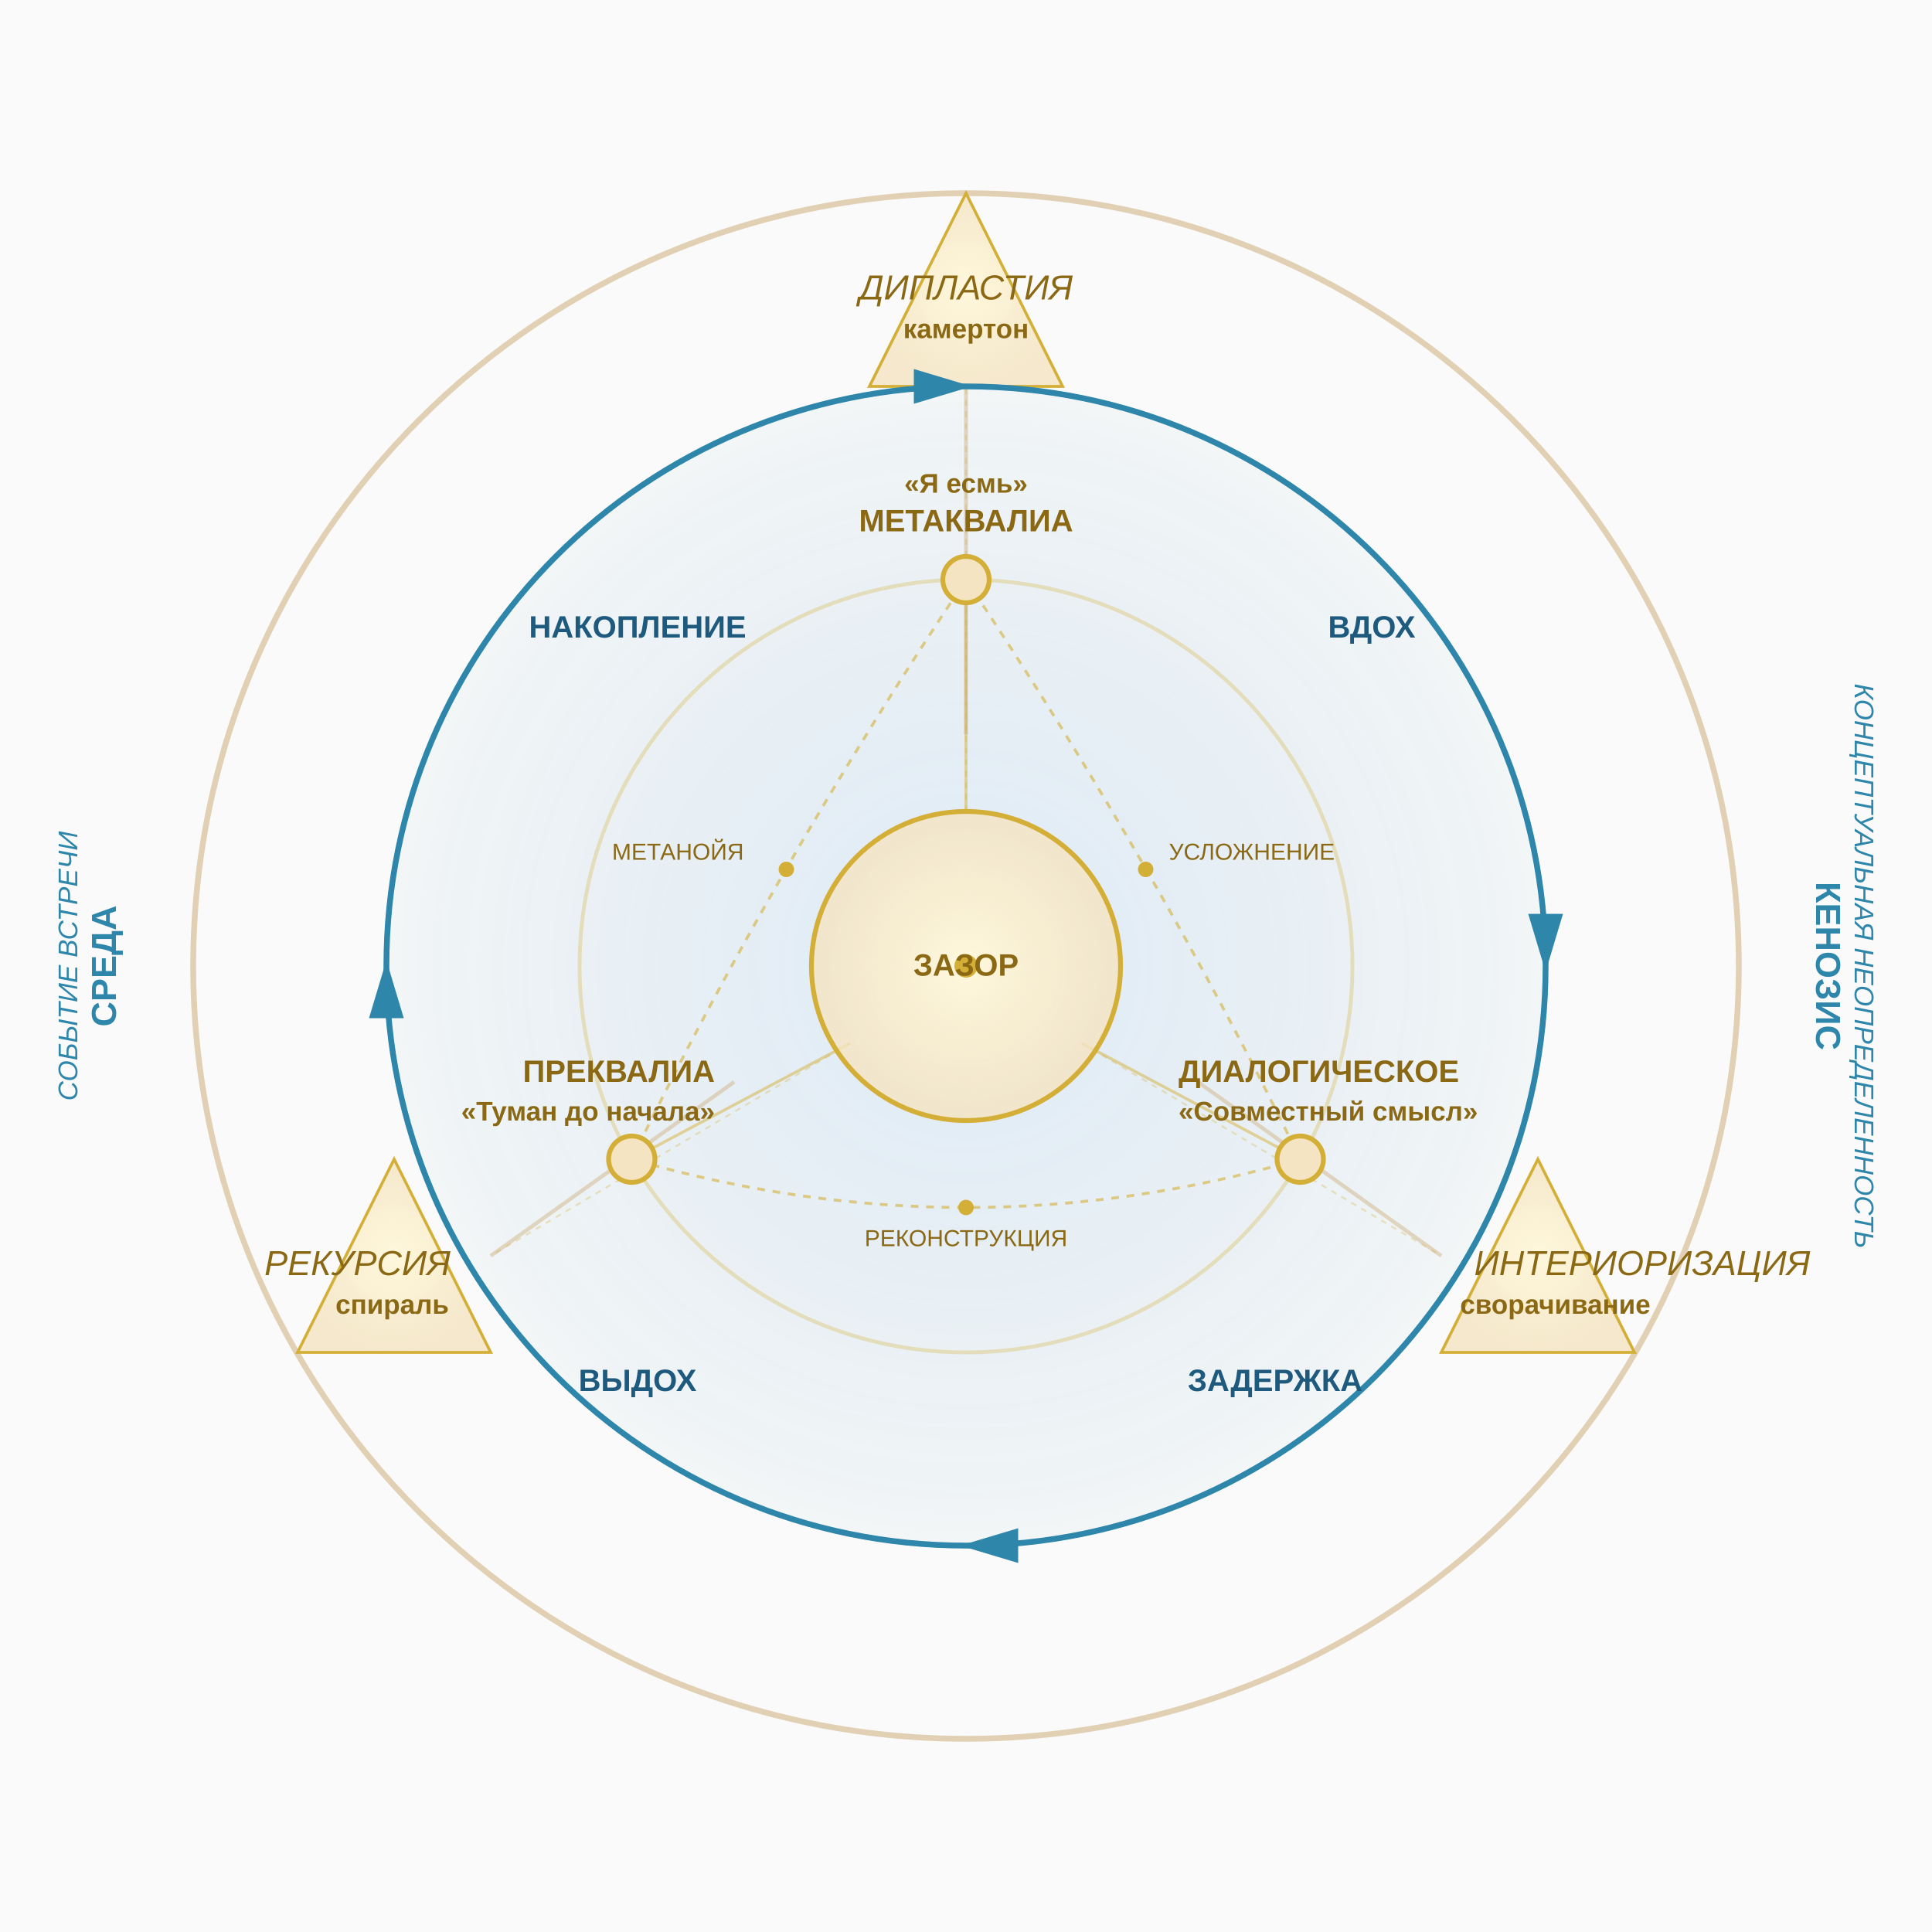
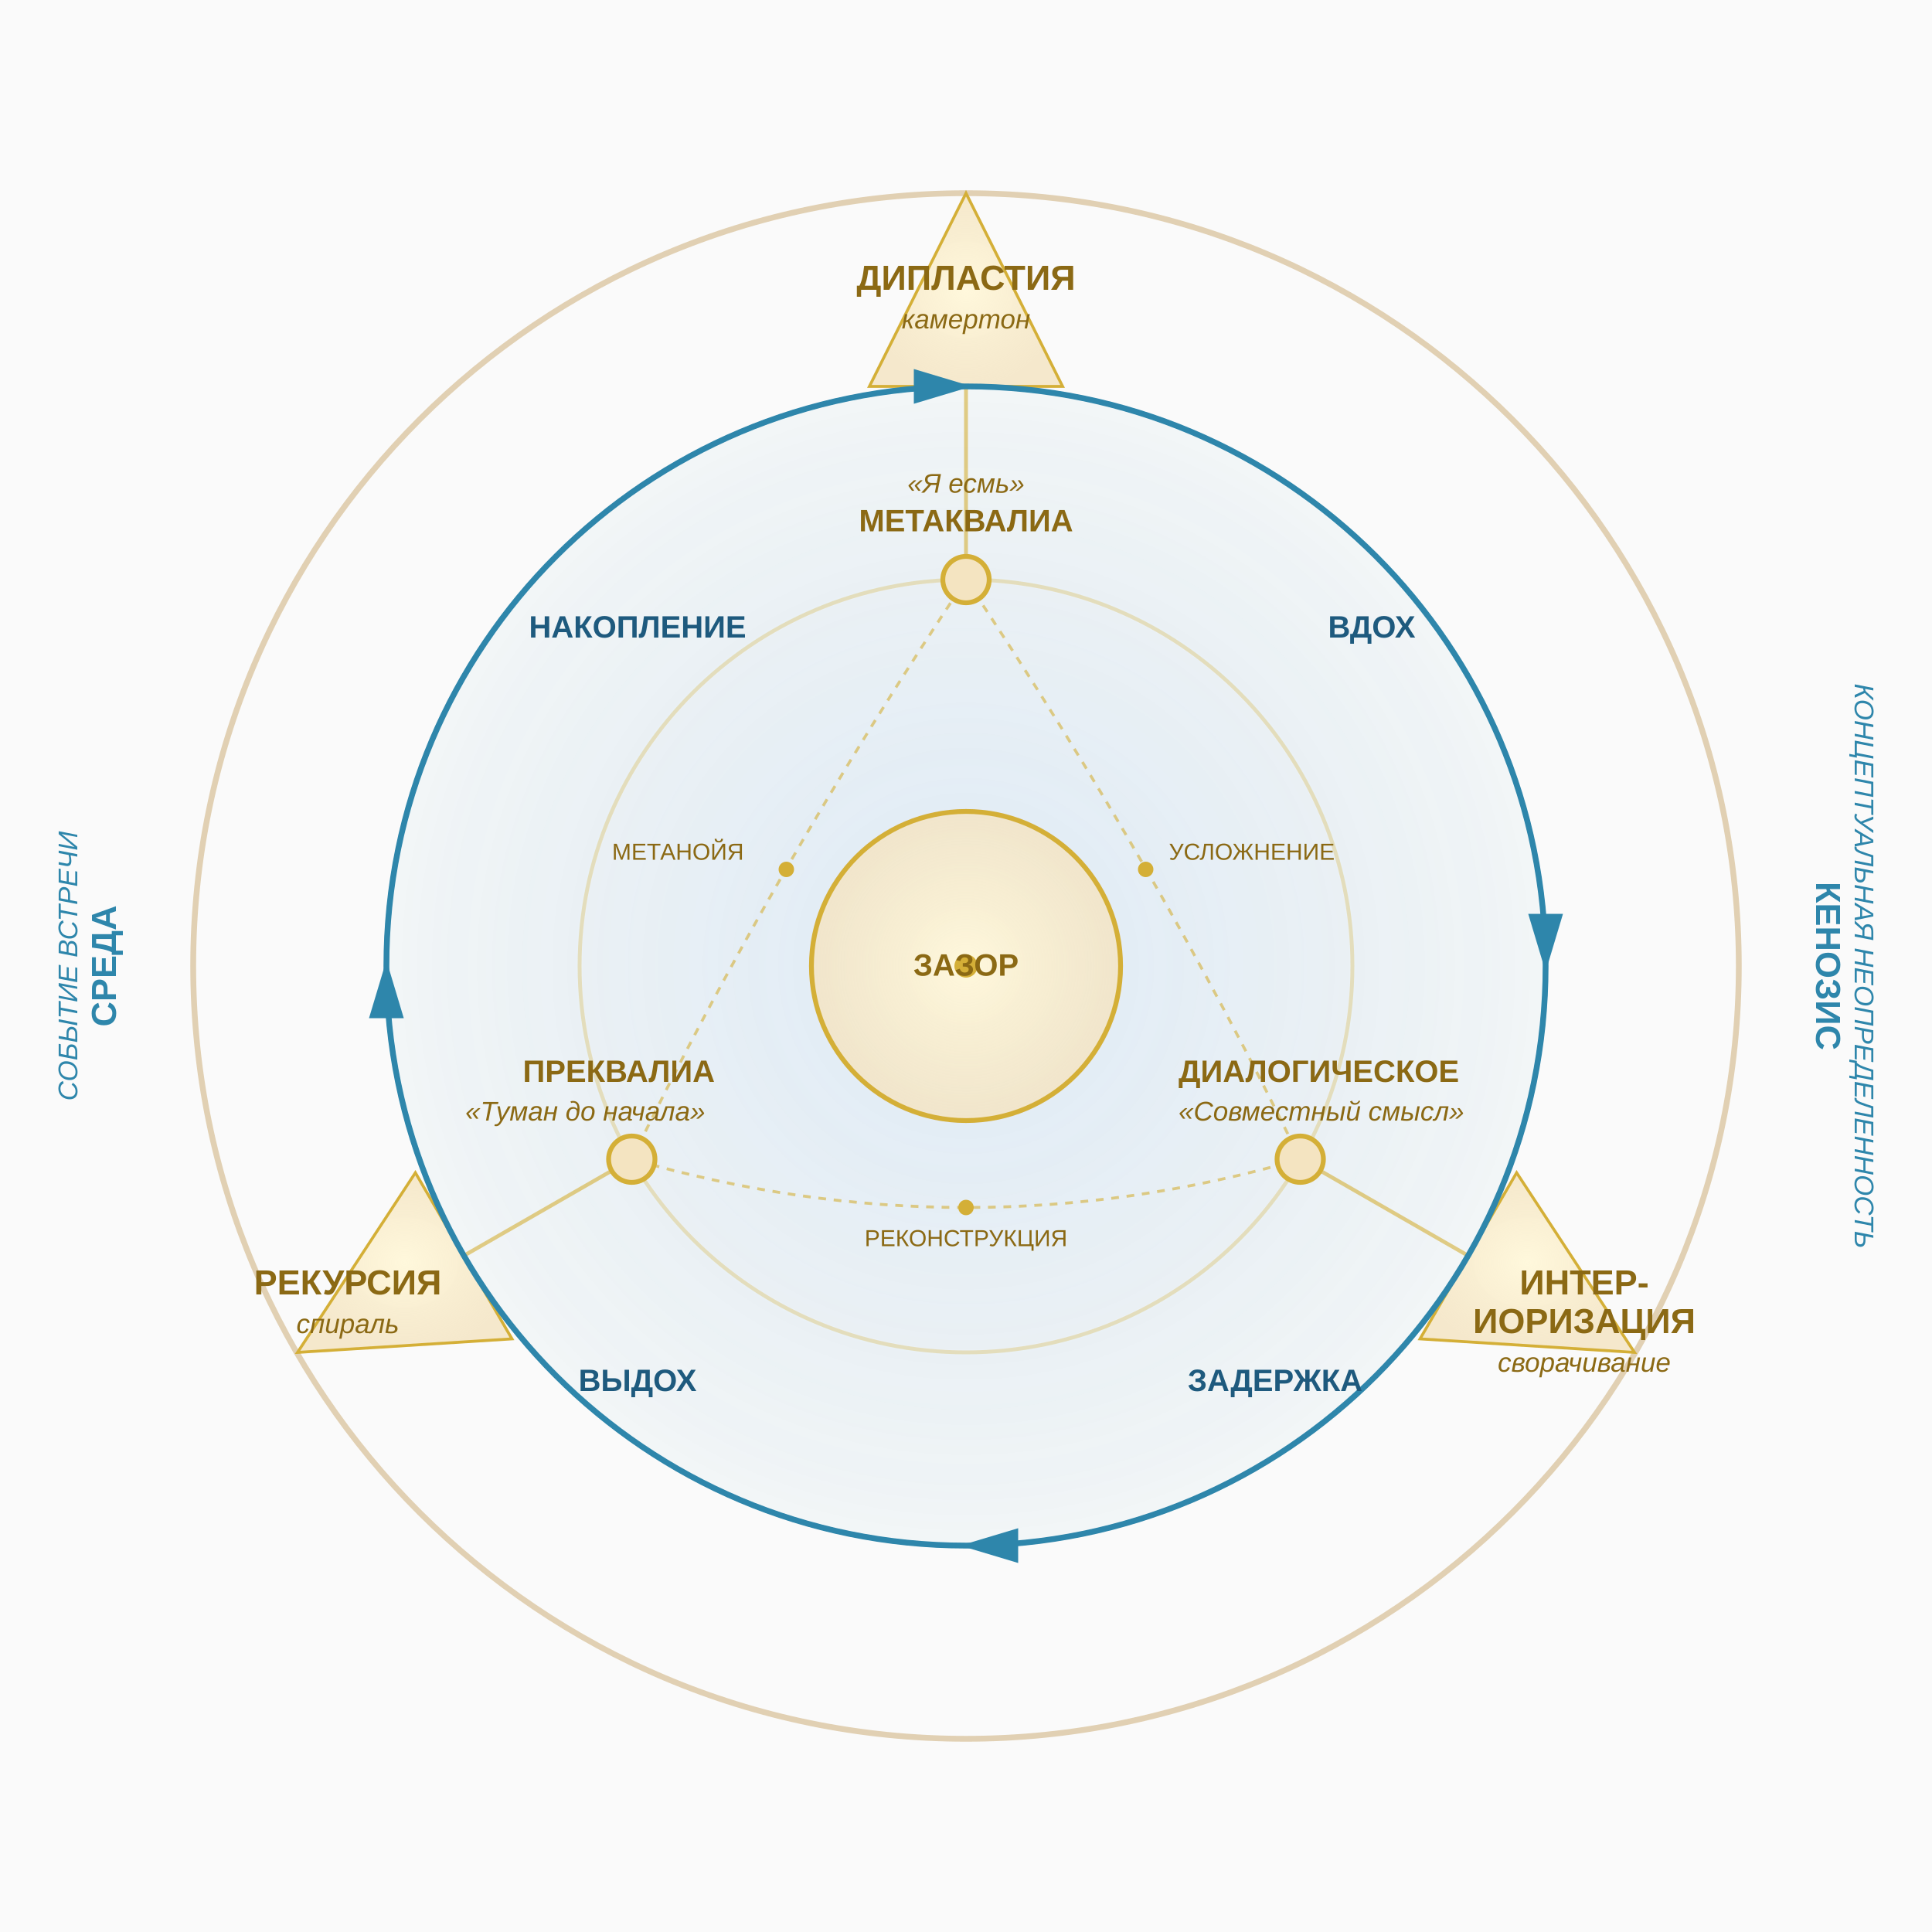
<svg xmlns="http://www.w3.org/2000/svg" viewBox="0 0 1000 1000" width="1000" height="1000">
  <defs>
    <radialGradient id="centerGlow" cx="50%" cy="50%" r="50%">
      <stop offset="0%" style="stop-color:#FFF8DC;stop-opacity:1" />
      <stop offset="100%" style="stop-color:#F4E4C1;stop-opacity:0.8" />
    </radialGradient>
    <radialGradient id="cycleGlow" cx="50%" cy="50%" r="50%">
      <stop offset="0%" style="stop-color:#4A90E2;stop-opacity:0.2" />
      <stop offset="100%" style="stop-color:#2E86AB;stop-opacity:0.05" />
    </radialGradient>
    <marker id="arrowhead" markerWidth="10" markerHeight="10" refX="9" refY="3" orient="auto">
      <polygon points="0 0, 10 3, 0 6" fill="#2E86AB" />
    </marker>
  </defs>
  <rect width="1000" height="1000" fill="#FAFAFA" />
  <circle cx="500" cy="500" r="300" fill="url(#cycleGlow)" stroke="#2E86AB" stroke-width="2.5" opacity="0.8" />
  <circle cx="500" cy="500" r="400" fill="none" stroke="#C8A66B" stroke-width="3" opacity="0.5" />
  <circle cx="500" cy="500" r="200" fill="none" stroke="#D4AF37" stroke-width="2" opacity="0.3" />
  <path d="M 500 300 Q 600 450 673 600" fill="none" stroke="#D4AF37" stroke-width="1.5" stroke-dasharray="4,4" opacity="0.6" />
  <path d="M 673 600 Q 500 650 327 600" fill="none" stroke="#D4AF37" stroke-width="1.5" stroke-dasharray="4,4" opacity="0.6" />
  <path d="M 327 600 Q 400 450 500 300" fill="none" stroke="#D4AF37" stroke-width="1.5" stroke-dasharray="4,4" opacity="0.6" />
-   <line x1="500" y1="420" x2="500" y2="200" stroke="#D4AF37" stroke-width="1" opacity="0.3" stroke-dasharray="3,3" />
-   <line x1="560" y1="540" x2="746" y2="650" stroke="#D4AF37" stroke-width="1" opacity="0.3" stroke-dasharray="3,3" />
-   <line x1="440" y1="540" x2="254" y2="650" stroke="#D4AF37" stroke-width="1" opacity="0.3" stroke-dasharray="3,3" />
-   <line x1="500" y1="420" x2="500" y2="300" stroke="#D4AF37" stroke-width="1.5" opacity="0.5" />
-   <line x1="560" y1="540" x2="673" y2="600" stroke="#D4AF37" stroke-width="1.5" opacity="0.5" />
-   <line x1="440" y1="540" x2="327" y2="600" stroke="#D4AF37" stroke-width="1.5" opacity="0.5" />
  <g id="diplostia">
    <path d="M 500 100 L 450 200 L 550 200 Z" fill="url(#centerGlow)" stroke="#D4AF37" stroke-width="1.5" />
-     <line x1="500" y1="200" x2="500" y2="380" stroke="#C8A66B" stroke-width="2" opacity="0.4" />
-     <text x="500" y="155" text-anchor="middle" font-family="Arial, sans-serif" font-size="18" font-style="italic" fill="#8B6914">ДИПЛАСТИЯ</text>
-     <text x="500" y="175" text-anchor="middle" font-family="Arial, sans-serif" font-size="14" fill="#8B6914" font-weight="bold">камертон</text>
+     <line x1="500" y1="200" x2="500" y2="300" stroke="#D4AF37" stroke-width="2" opacity="0.6" />
+     <text x="500" y="150" text-anchor="middle" font-family="Arial, sans-serif" font-size="18" font-weight="bold" fill="#8B6914">ДИПЛАСТИЯ</text>
+     <text x="500" y="170" text-anchor="middle" font-family="Arial, sans-serif" font-size="14" fill="#8B6914" font-style="italic">камертон</text>
  </g>
  <g id="interiorization">
-     <path d="M 846 700 L 746 700 L 796 600 Z" fill="url(#centerGlow)" stroke="#D4AF37" stroke-width="1.5" />
-     <line x1="746" y1="650" x2="620" y2="560" stroke="#C8A66B" stroke-width="2" opacity="0.4" />
-     <text x="850" y="660" text-anchor="middle" font-family="Arial, sans-serif" font-size="18" font-style="italic" fill="#8B6914">ИНТЕРИОРИЗАЦИЯ</text>
-     <text x="805" y="680" text-anchor="middle" font-family="Arial, sans-serif" font-size="14" fill="#8B6914" font-weight="bold">сворачивание</text>
+     <path d="M 846 700 L 735 693 L 785 607 Z" fill="url(#centerGlow)" stroke="#D4AF37" stroke-width="1.5" />
+     <line x1="760" y1="650" x2="673" y2="600" stroke="#D4AF37" stroke-width="2" opacity="0.6" />
+     <text x="820" y="670" text-anchor="middle" font-family="Arial, sans-serif" font-size="18" font-weight="bold" fill="#8B6914">ИНТЕР-</text>
+     <text x="820" y="690" text-anchor="middle" font-family="Arial, sans-serif" font-size="18" font-weight="bold" fill="#8B6914">ИОРИЗАЦИЯ</text>
+     <text x="820" y="710" text-anchor="middle" font-family="Arial, sans-serif" font-size="14" fill="#8B6914" font-style="italic">сворачивание</text>
  </g>
  <g id="recursion">
-     <path d="M 154 700 L 254 700 L 204 600 Z" fill="url(#centerGlow)" stroke="#D4AF37" stroke-width="1.5" />
-     <line x1="254" y1="650" x2="380" y2="560" stroke="#C8A66B" stroke-width="2" opacity="0.4" />
-     <text x="185" y="660" text-anchor="middle" font-family="Arial, sans-serif" font-size="18" font-style="italic" fill="#8B6914">РЕКУРСИЯ</text>
-     <text x="203" y="680" text-anchor="middle" font-family="Arial, sans-serif" font-size="14" fill="#8B6914" font-weight="bold">спираль</text>
+     <path d="M 154 700 L 265 693 L 215 607 Z" fill="url(#centerGlow)" stroke="#D4AF37" stroke-width="1.5" />
+     <line x1="240" y1="650" x2="327" y2="600" stroke="#D4AF37" stroke-width="2" opacity="0.6" />
+     <text x="180" y="670" text-anchor="middle" font-family="Arial, sans-serif" font-size="18" font-weight="bold" fill="#8B6914">РЕКУРСИЯ</text>
+     <text x="180" y="690" text-anchor="middle" font-family="Arial, sans-serif" font-size="14" fill="#8B6914" font-style="italic">спираль</text>
  </g>
  <g id="inhale">
    <path d="M 500 200 A 300 300 0 0 1 800 500" fill="none" stroke="#2E86AB" stroke-width="3" marker-end="url(#arrowhead)" />
    <text x="710" y="330" text-anchor="middle" font-family="Arial, sans-serif" font-size="16" font-weight="bold" fill="#1E5A7E">ВДОХ</text>
  </g>
  <g id="delay">
    <path d="M 800 500 A 300 300 0 0 1 500 800" fill="none" stroke="#2E86AB" stroke-width="3" marker-end="url(#arrowhead)" />
    <text x="660" y="720" text-anchor="middle" font-family="Arial, sans-serif" font-size="16" font-weight="bold" fill="#1E5A7E">ЗАДЕРЖКА</text>
  </g>
  <g id="exhale">
    <path d="M 500 800 A 300 300 0 0 1 200 500" fill="none" stroke="#2E86AB" stroke-width="3" marker-end="url(#arrowhead)" />
    <text x="330" y="720" text-anchor="middle" font-family="Arial, sans-serif" font-size="16" font-weight="bold" fill="#1E5A7E">ВЫДОХ</text>
  </g>
  <g id="accumulate">
    <path d="M 200 500 A 300 300 0 0 1 500 200" fill="none" stroke="#2E86AB" stroke-width="3" marker-end="url(#arrowhead)" />
    <text x="330" y="330" text-anchor="middle" font-family="Arial, sans-serif" font-size="16" font-weight="bold" fill="#1E5A7E">НАКОПЛЕНИЕ</text>
  </g>
  <g id="metaqualia">
    <circle cx="500" cy="300" r="12" fill="#F4E4C1" stroke="#D4AF37" stroke-width="2.5" />
    <text x="500" y="275" text-anchor="middle" font-family="Arial, sans-serif" font-size="16" font-weight="bold" fill="#8B6914">МЕТАКВАЛИА</text>
-     <text x="500" y="255" text-anchor="middle" font-family="Arial, sans-serif" font-size="14" fill="#8B6914" font-weight="bold">«Я есмь»</text>
+     <text x="500" y="255" text-anchor="middle" font-family="Arial, sans-serif" font-size="14" fill="#8B6914" font-style="italic">«Я есмь»</text>
  </g>
  <g id="dialogical">
    <circle cx="673" cy="600" r="12" fill="#F4E4C1" stroke="#D4AF37" stroke-width="2.5" />
    <text x="610" y="560" text-anchor="start" font-family="Arial, sans-serif" font-size="16" font-weight="bold" fill="#8B6914">ДИАЛОГИЧЕСКОЕ</text>
-     <text x="610" y="580" text-anchor="start" font-family="Arial, sans-serif" font-size="14" fill="#8B6914" font-weight="bold">«Совместный смысл»</text>
+     <text x="610" y="580" text-anchor="start" font-family="Arial, sans-serif" font-size="14" fill="#8B6914" font-style="italic">«Совместный смысл»</text>
  </g>
  <g id="prequalia">
    <circle cx="327" cy="600" r="12" fill="#F4E4C1" stroke="#D4AF37" stroke-width="2.5" />
    <text x="370" y="560" text-anchor="end" font-family="Arial, sans-serif" font-size="16" font-weight="bold" fill="#8B6914">ПРЕКВАЛИА</text>
-     <text x="370" y="580" text-anchor="end" font-family="Arial, sans-serif" font-size="14" fill="#8B6914" font-weight="bold">«Туман до начала»</text>
+     <text x="365" y="580" text-anchor="end" font-family="Arial, sans-serif" font-size="14" fill="#8B6914" font-style="italic">«Туман до начала»</text>
  </g>
  <g id="transform-points">
    <circle cx="593" cy="450" r="4" fill="#D4AF37" />
    <text x="605" y="445" font-family="Arial, sans-serif" font-size="12" fill="#8B6914">УСЛОЖНЕНИЕ</text>
    <circle cx="500" cy="625" r="4" fill="#D4AF37" />
    <text x="500" y="645" text-anchor="middle" font-family="Arial, sans-serif" font-size="12" fill="#8B6914">РЕКОНСТРУКЦИЯ</text>
    <circle cx="407" cy="450" r="4" fill="#D4AF37" />
    <text x="385" y="445" text-anchor="end" font-family="Arial, sans-serif" font-size="12" fill="#8B6914">МЕТАНОЙЯ</text>
  </g>
  <g id="center">
    <circle cx="500" cy="500" r="80" fill="url(#centerGlow)" stroke="#D4AF37" stroke-width="2.5" />
    <circle cx="500" cy="500" r="6" fill="#D4AF37" />
    <text x="500" y="505" text-anchor="middle" font-family="Arial, sans-serif" font-size="16" font-weight="bold" fill="#8B6914">ЗАЗОР</text>
  </g>
  <text x="940" y="500" text-anchor="middle" font-family="Arial, sans-serif" font-size="18" font-weight="bold" fill="#2E86AB" transform="rotate(90 940 500)">КЕНОЗИС</text>
  <text x="960" y="500" text-anchor="middle" font-family="Arial, sans-serif" font-size="14" fill="#2E86AB" font-style="italic" transform="rotate(90 960 500)">КОНЦЕПТУАЛЬНАЯ НЕОПРЕДЕЛЕННОСТЬ</text>
  <text x="60" y="500" text-anchor="middle" font-family="Arial, sans-serif" font-size="18" font-weight="bold" fill="#2E86AB" transform="rotate(-90 60 500)">СРЕДА</text>
  <text x="40" y="500" text-anchor="middle" font-family="Arial, sans-serif" font-size="14" fill="#2E86AB" font-style="italic" transform="rotate(-90 40 500)">СОБЫТИЕ ВСТРЕЧИ</text>
</svg>
